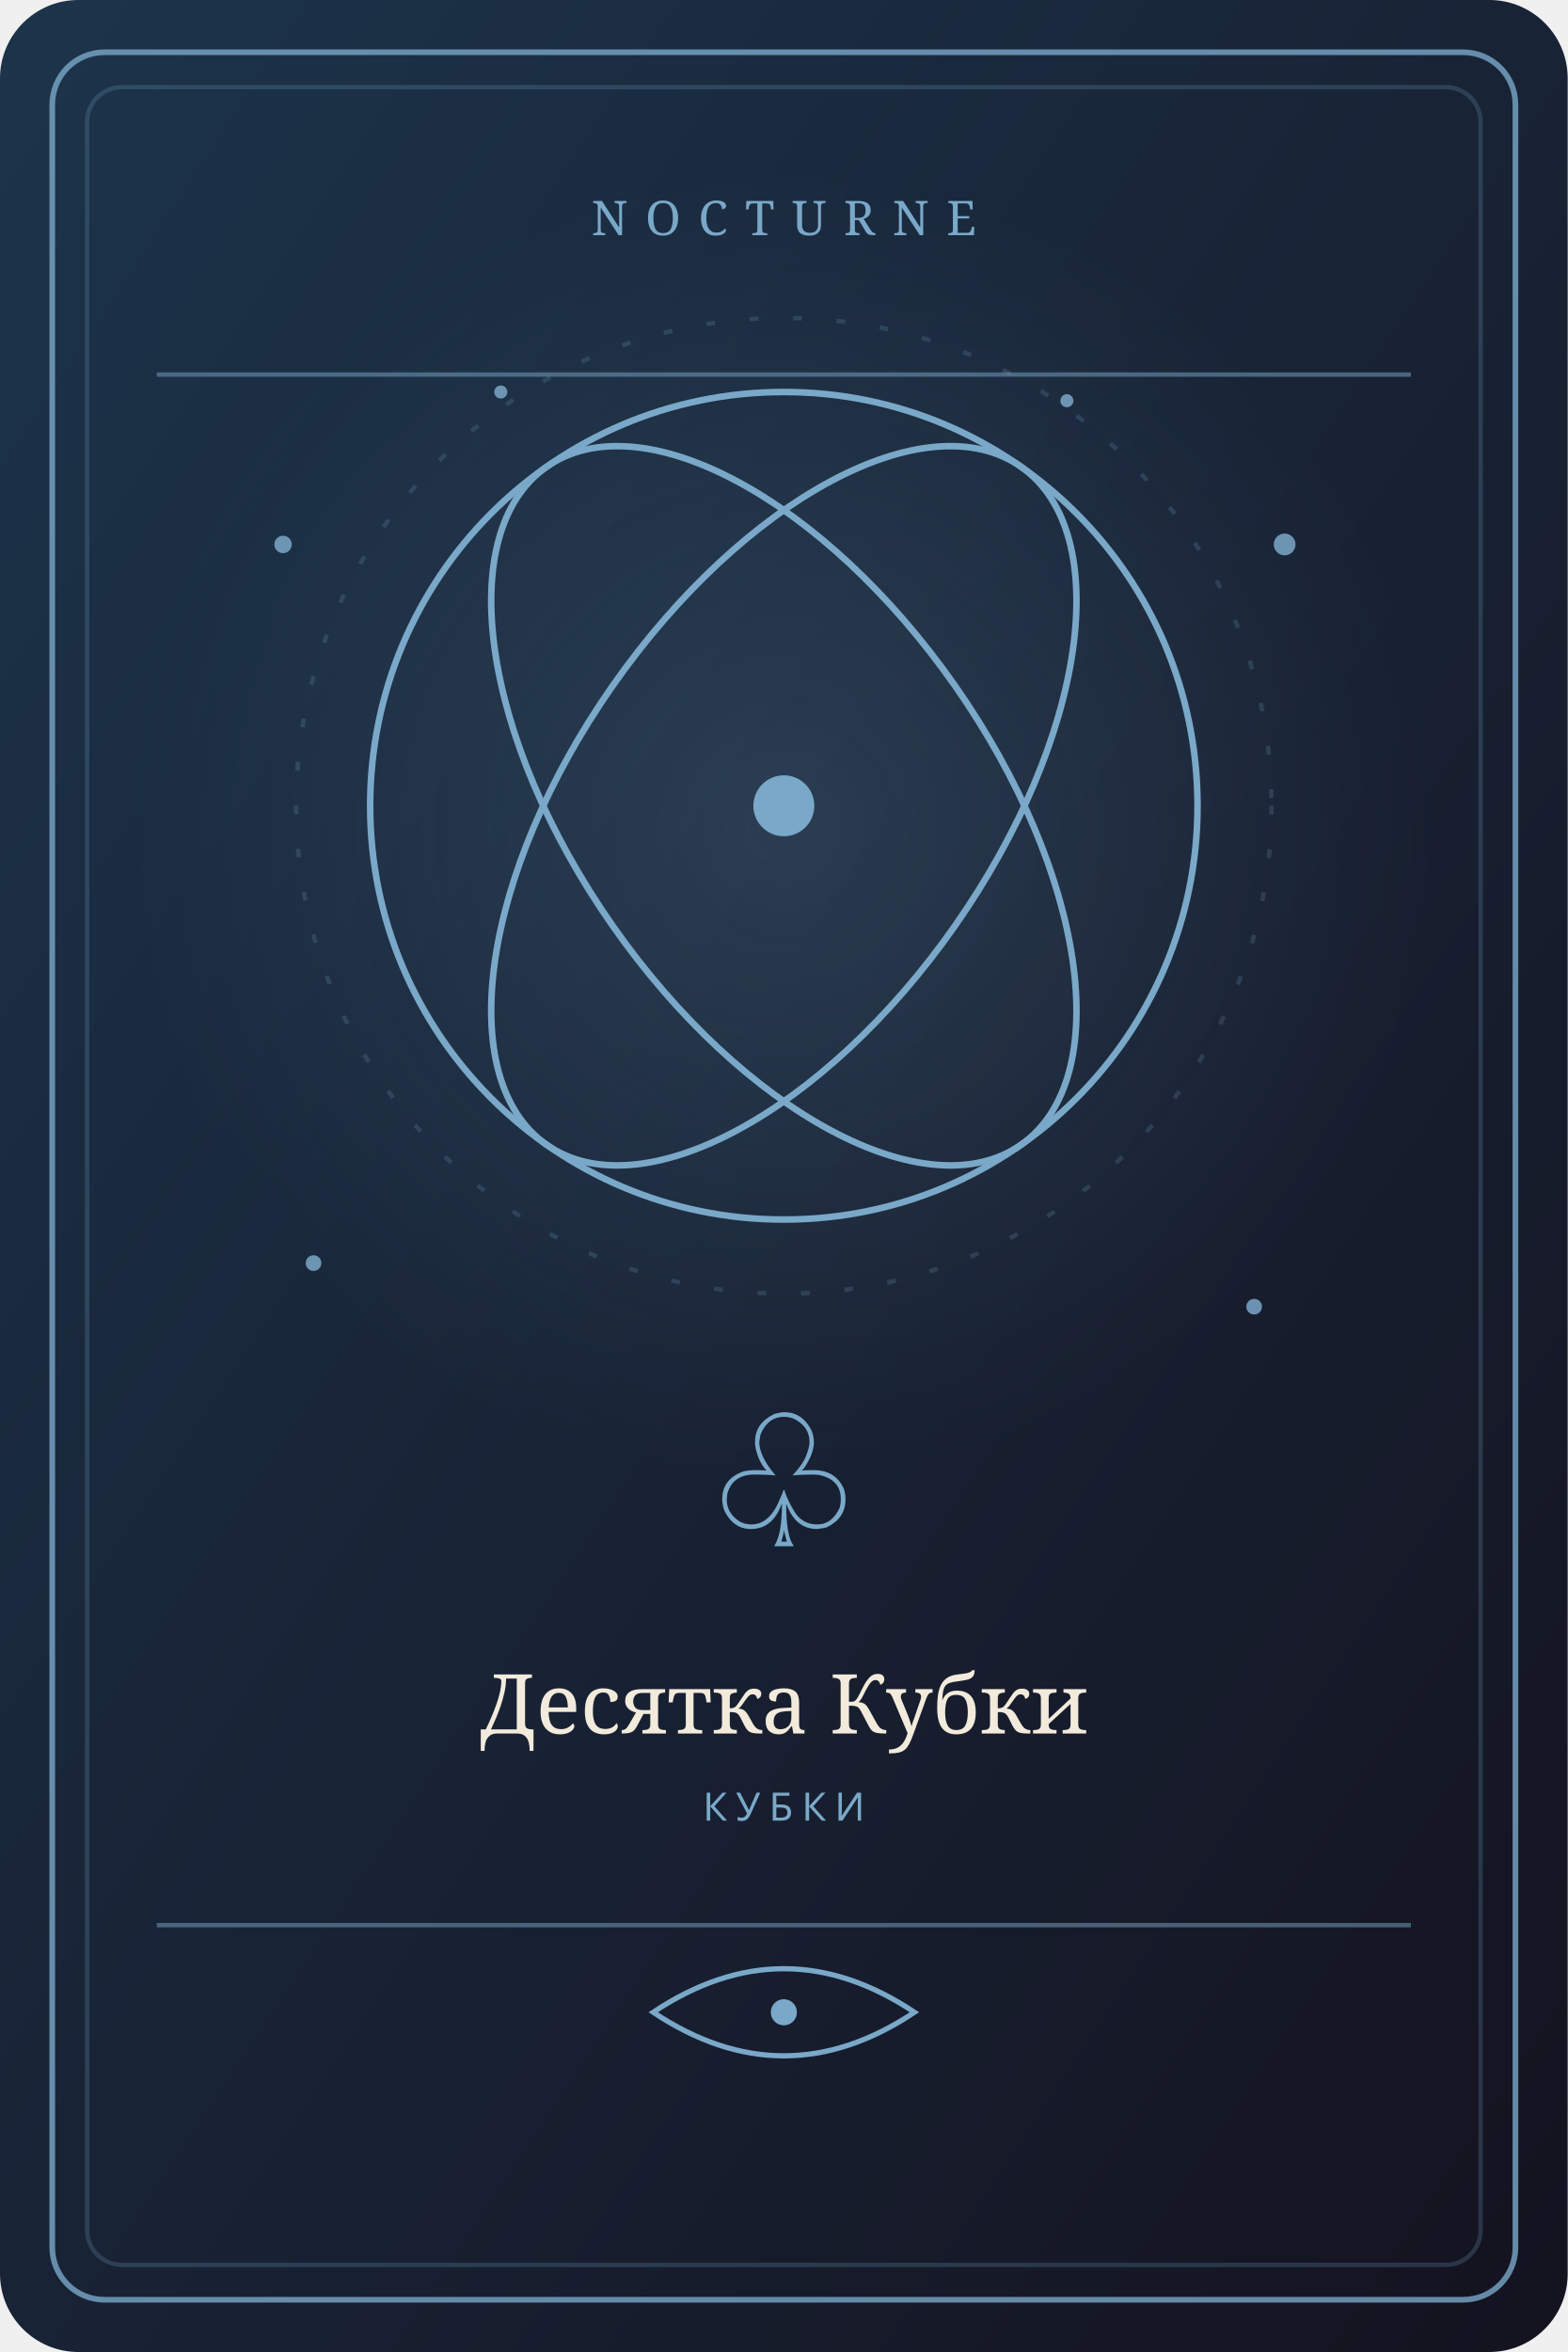
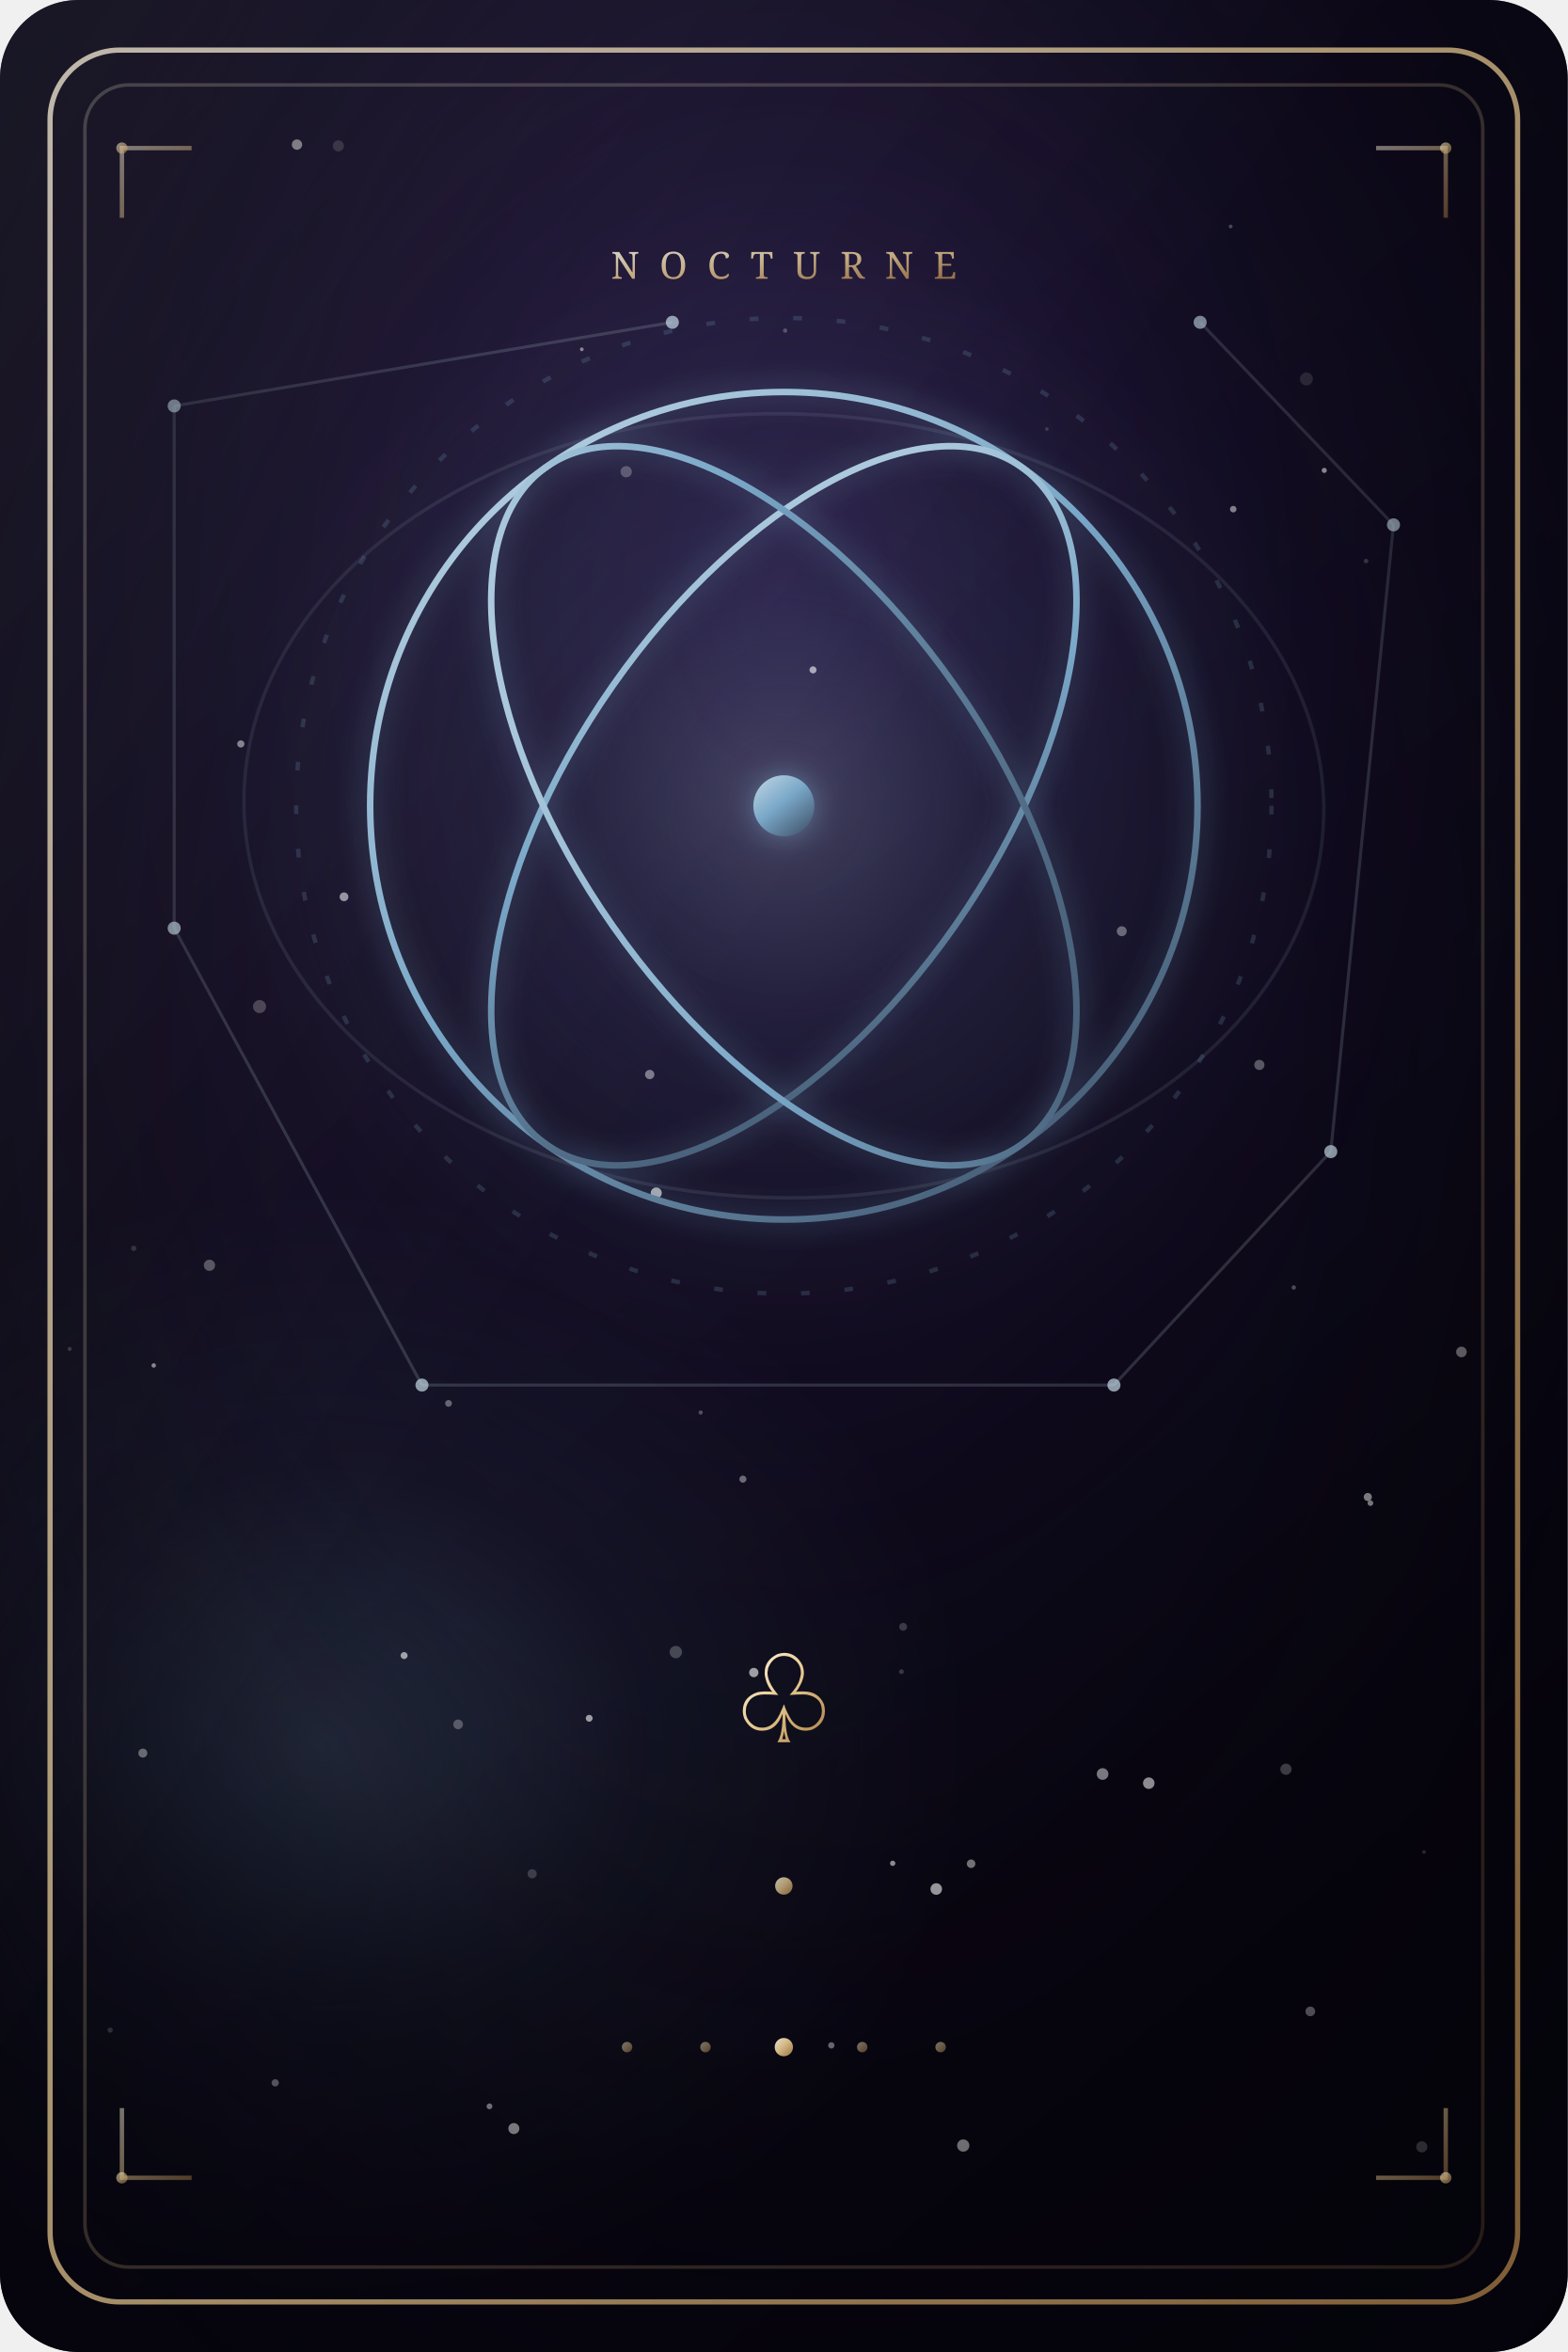
<svg xmlns="http://www.w3.org/2000/svg" viewBox="0 0 360 540" role="img" aria-label="Nocturne Tarot — Десятка Кубки">
  <defs>
-     <linearGradient id="bg" x1="0" y1="0" x2="1" y2="1">
-       <stop stop-color="#1c344b" />
-       <stop offset="1" stop-color="#14121f" />
+     <linearGradient id="bg" x1="0" y1="0" x2=".55" y2="1">
+       <stop offset="0" stop-color="#161029" />
+       <stop offset=".5" stop-color="#0e0a1b" />
+       <stop offset="1" stop-color="#06040d" />
    </linearGradient>
-     <radialGradient id="glow">
-       <stop stop-color="#7aa8c8" stop-opacity=".18" />
+     <radialGradient id="neb" cx=".5" cy=".26" r=".66">
+       <stop offset="0" stop-color="#6b4ab4" stop-opacity=".26" />
+       <stop offset=".5" stop-color="#3d2a6b" stop-opacity=".1" />
+       <stop offset="1" stop-color="#0a0814" stop-opacity="0" />
+     </radialGradient>
+     <radialGradient id="accentGlow" cx=".5" cy=".5" r=".5">
+       <stop offset="0" stop-color="#7aa8c8" stop-opacity=".22" />
+       <stop offset=".5" stop-color="#7aa8c8" stop-opacity=".06" />
      <stop offset="1" stop-color="#7aa8c8" stop-opacity="0" />
    </radialGradient>
+     <radialGradient id="halo" cx=".5" cy=".5" r=".5">
+       <stop offset="0" stop-color="#c3d8e6" stop-opacity=".22" />
+       <stop offset=".4" stop-color="#7aa8c8" stop-opacity=".08" />
+       <stop offset="1" stop-color="#7aa8c8" stop-opacity="0" />
+     </radialGradient>
+     <radialGradient id="vig" cx=".5" cy=".44" r=".76">
+       <stop offset=".42" stop-color="#04030a" stop-opacity="0" />
+       <stop offset="1" stop-color="#04030a" stop-opacity=".8" />
+     </radialGradient>
+     <linearGradient id="gold" x1="0" y1="0" x2="1" y2="1">
+       <stop offset="0" stop-color="#fff6df" />
+       <stop offset=".45" stop-color="#e8cc93" />
+       <stop offset="1" stop-color="#ad7f47" />
+     </linearGradient>
+     <linearGradient id="sig" x1="0" y1="0" x2=".8" y2="1">
+       <stop offset="0" stop-color="#c3d8e6" />
+       <stop offset=".5" stop-color="#7aa8c8" />
+       <stop offset="1" stop-color="#455a72" />
+     </linearGradient>
+     <linearGradient id="sheen" x1="0" y1="0" x2="1" y2="1">
+       <stop offset="0" stop-color="#ffffff" stop-opacity=".06" />
+       <stop offset=".45" stop-color="#ffffff" stop-opacity="0" />
+     </linearGradient>
+     <filter id="glow" x="-40%" y="-40%" width="180%" height="180%">
+       <feDropShadow dx="0" dy="0" stdDeviation="3.2" flood-color="#7aa8c8" flood-opacity=".55" />
+     </filter>
  </defs>
  <rect width="360" height="540" rx="18" fill="url(#bg)" />
-   <rect x="12" y="12" width="336" height="516" rx="12" fill="none" stroke="#7aa8c8" stroke-opacity=".8" stroke-width="1.3" />
-   <rect x="20" y="20" width="320" height="500" rx="8" fill="none" stroke="#7aa8c8" stroke-opacity=".22" />
-   <circle cx="180" cy="190" r="150" fill="url(#glow)" />
-   <path d="M36 86 H324 M36 442 H324" stroke="#7aa8c8" stroke-opacity=".5" />
+   <rect width="360" height="540" rx="18" fill="url(#neb)" />
+   <ellipse cx="74" cy="401" rx="150" ry="128" fill="url(#accentGlow)" />
+   <g>
+     <circle cx="282.6" cy="52.0" r="0.44" fill="#fff" opacity="0.31" />
+     <circle cx="180.3" cy="75.9" r="0.50" fill="#fff" opacity="0.24" />
+     <circle cx="297.1" cy="295.6" r="0.50" fill="#fff" opacity="0.28" />
+     <circle cx="221.2" cy="492.6" r="1.41" fill="#fff" opacity="0.59" />
+     <circle cx="240.4" cy="98.5" r="0.43" fill="#fff" opacity="0.15" />
+     <circle cx="295.3" cy="406.2" r="1.29" fill="#fff" opacity="0.28" />
+     <circle cx="173.1" cy="384.0" r="1.07" fill="#fff" opacity="0.59" />
+     <circle cx="190.9" cy="469.6" r="0.73" fill="#fff" opacity="0.48" />
+     <circle cx="150.7" cy="273.9" r="1.27" fill="#fff" opacity="0.63" />
+     <circle cx="30.7" cy="286.6" r="0.61" fill="#fff" opacity="0.18" />
+     <circle cx="135.3" cy="394.5" r="0.79" fill="#fff" opacity="0.58" />
+     <circle cx="257.6" cy="213.8" r="1.14" fill="#fff" opacity="0.36" />
+     <circle cx="313.7" cy="128.8" r="0.52" fill="#fff" opacity="0.20" />
+     <circle cx="327.0" cy="425.2" r="0.42" fill="#fff" opacity="0.23" />
+     <circle cx="304.1" cy="108.0" r="0.59" fill="#fff" opacity="0.61" />
+     <circle cx="263.8" cy="409.4" r="1.32" fill="#fff" opacity="0.62" />
+     <circle cx="314.7" cy="345.1" r="0.65" fill="#fff" opacity="0.54" />
+     <circle cx="155.2" cy="379.3" r="1.42" fill="#fff" opacity="0.23" />
+     <circle cx="205.0" cy="427.8" r="0.61" fill="#fff" opacity="0.57" />
+     <circle cx="335.6" cy="310.4" r="1.22" fill="#fff" opacity="0.44" />
+     <circle cx="103.0" cy="322.2" r="0.78" fill="#fff" opacity="0.35" />
+     <circle cx="35.3" cy="313.5" r="0.51" fill="#fff" opacity="0.61" />
+     <circle cx="314.1" cy="343.7" r="0.93" fill="#fff" opacity="0.56" />
+     <circle cx="77.7" cy="33.5" r="1.27" fill="#fff" opacity="0.19" />
+     <circle cx="105.2" cy="395.9" r="1.11" fill="#fff" opacity="0.29" />
+     <circle cx="207.0" cy="383.8" r="0.55" fill="#fff" opacity="0.18" />
+     <circle cx="289.2" cy="244.5" r="1.17" fill="#fff" opacity="0.31" />
+     <circle cx="122.2" cy="430.2" r="1.05" fill="#fff" opacity="0.21" />
+     <circle cx="207.4" cy="373.5" r="0.90" fill="#fff" opacity="0.19" />
+     <circle cx="326.5" cy="492.9" r="1.28" fill="#fff" opacity="0.34" />
+     <circle cx="55.3" cy="170.8" r="0.83" fill="#fff" opacity="0.52" />
+     <circle cx="59.6" cy="231.1" r="1.50" fill="#fff" opacity="0.23" />
+     <circle cx="48.1" cy="290.5" r="1.29" fill="#fff" opacity="0.33" />
+     <circle cx="68.2" cy="33.2" r="1.19" fill="#fff" opacity="0.64" />
+     <circle cx="118.0" cy="488.7" r="1.27" fill="#fff" opacity="0.66" />
+     <circle cx="32.8" cy="402.5" r="1.03" fill="#fff" opacity="0.57" />
+     <circle cx="170.6" cy="339.6" r="0.81" fill="#fff" opacity="0.38" />
+     <circle cx="253.2" cy="407.3" r="1.34" fill="#fff" opacity="0.51" />
+     <circle cx="92.8" cy="380.1" r="0.80" fill="#fff" opacity="0.63" />
+     <circle cx="300.0" cy="87.0" r="1.49" fill="#fff" opacity="0.14" />
+     <circle cx="149.2" cy="246.7" r="1.07" fill="#fff" opacity="0.44" />
+     <circle cx="186.7" cy="153.8" r="0.81" fill="#fff" opacity="0.61" />
+     <circle cx="25.3" cy="466.1" r="0.60" fill="#fff" opacity="0.30" />
+     <circle cx="63.2" cy="478.2" r="0.83" fill="#fff" opacity="0.52" />
+     <circle cx="215.0" cy="433.7" r="1.33" fill="#fff" opacity="0.64" />
+     <circle cx="223.0" cy="427.9" r="0.98" fill="#fff" opacity="0.47" />
+     <circle cx="143.8" cy="108.3" r="1.30" fill="#fff" opacity="0.26" />
+     <circle cx="283.2" cy="116.9" r="0.75" fill="#fff" opacity="0.51" />
+     <circle cx="133.6" cy="80.2" r="0.43" fill="#fff" opacity="0.47" />
+     <circle cx="79.0" cy="205.9" r="1.01" fill="#fff" opacity="0.55" />
+     <circle cx="112.4" cy="483.6" r="0.67" fill="#fff" opacity="0.60" />
+     <circle cx="16.0" cy="309.7" r="0.47" fill="#fff" opacity="0.23" />
+     <circle cx="160.9" cy="324.3" r="0.48" fill="#fff" opacity="0.27" />
+     <circle cx="300.9" cy="461.8" r="1.11" fill="#fff" opacity="0.47" />
+   </g>
+   <g>
+     <circle cx="275.6" cy="74.0" r="1.5" fill="#c3d8e6" opacity=".7" />
+     <circle cx="320.0" cy="120.5" r="1.5" fill="#c3d8e6" opacity=".7" />
+     <circle cx="305.6" cy="264.4" r="1.5" fill="#c3d8e6" opacity=".7" />
+     <circle cx="255.8" cy="318.0" r="1.5" fill="#c3d8e6" opacity=".7" />
+     <circle cx="96.9" cy="318.0" r="1.5" fill="#c3d8e6" opacity=".7" />
+     <circle cx="40.0" cy="213.1" r="1.5" fill="#c3d8e6" opacity=".7" />
+     <circle cx="40.0" cy="93.2" r="1.5" fill="#c3d8e6" opacity=".7" />
+     <circle cx="154.4" cy="74.0" r="1.5" fill="#c3d8e6" opacity=".7" />
+     <line x1="275.6" y1="74.0" x2="320.0" y2="120.5" stroke="#c3d8e6" stroke-opacity=".18" stroke-width=".7" />
+     <line x1="320.0" y1="120.5" x2="305.6" y2="264.4" stroke="#c3d8e6" stroke-opacity=".18" stroke-width=".7" />
+     <line x1="305.6" y1="264.4" x2="255.8" y2="318.0" stroke="#c3d8e6" stroke-opacity=".18" stroke-width=".7" />
+     <line x1="255.8" y1="318.0" x2="96.9" y2="318.0" stroke="#c3d8e6" stroke-opacity=".18" stroke-width=".7" />
+     <line x1="96.9" y1="318.0" x2="40.0" y2="213.1" stroke="#c3d8e6" stroke-opacity=".18" stroke-width=".7" />
+     <line x1="40.0" y1="213.1" x2="40.0" y2="93.2" stroke="#c3d8e6" stroke-opacity=".18" stroke-width=".7" />
+     <line x1="40.0" y1="93.2" x2="154.4" y2="74.0" stroke="#c3d8e6" stroke-opacity=".18" stroke-width=".7" />
+   </g>
+   <ellipse cx="180" cy="185" rx="124" ry="90" transform="rotate(1 180 185)" fill="none" stroke="#c3d8e6" stroke-opacity=".1" stroke-width=".8" />
+   <rect width="360" height="540" rx="18" fill="url(#vig)" />
+   <rect width="360" height="540" rx="18" fill="url(#sheen)" />
+   <circle cx="180" cy="185" r="126" fill="url(#halo)" />
+   <rect x="11.5" y="11.5" width="337" height="517" rx="16" fill="none" stroke="url(#gold)" stroke-opacity=".72" stroke-width="1.2" />
+   <rect x="19.5" y="19.5" width="321" height="501" rx="10" fill="none" stroke="url(#gold)" stroke-opacity=".2" stroke-width=".8" />
+   <g stroke="url(#gold)" stroke-opacity=".45" stroke-width="1" fill="none">
+     <path d="M28 50 V34 H44" />
+     <path d="M332 50 V34 H316" />
+     <path d="M28 484 V500 H44" />
+     <path d="M332 484 V500 H316" />
+   </g>
+   <g fill="url(#gold)" opacity=".55">
+     <circle cx="28" cy="34" r="1.3" />
+     <circle cx="332" cy="34" r="1.3" />
+     <circle cx="28" cy="500" r="1.3" />
+     <circle cx="332" cy="500" r="1.3" />
+   </g>
+   <path d="M58 60 H114 M246 60 H302" stroke="url(#gold)" stroke-opacity=".34" stroke-width=".9" />
+   <text x="180" y="64" text-anchor="middle" fill="url(#gold)" fill-opacity=".82" font-family="Georgia,serif" font-size="8.6" letter-spacing="4.6">NOCTURNE</text>
  <circle cx="180" cy="185" r="112" fill="none" stroke="#7aa8c8" stroke-opacity=".2" stroke-dasharray="2 8" />
-   <circle cx="180" cy="185" r="95.0" fill="none" stroke="#7aa8c8" stroke-width="1.5" />
-   <ellipse cx="180" cy="185" rx="48" ry="95" transform="rotate(35 180 185)" fill="none" stroke="#7aa8c8" stroke-width="1.5" />
-   <ellipse cx="180" cy="185" rx="48" ry="95" transform="rotate(-35 180 185)" fill="none" stroke="#7aa8c8" stroke-width="1.5" />
-   <circle cx="180" cy="185" r="7" fill="#7aa8c8" />
-   <g fill="#7aa8c8" opacity=".85">
-     <circle cx="65" cy="125" r="2" />
-     <circle cx="295" cy="125" r="2.5" />
-     <circle cx="72" cy="290" r="1.8" />
-     <circle cx="288" cy="300" r="1.8" />
-     <circle cx="115" cy="90" r="1.5" />
-     <circle cx="245" cy="92" r="1.5" />
+   <g filter="url(#glow)">
+     <circle cx="180" cy="185" r="95.0" fill="none" stroke="url(#sig)" stroke-width="1.5" />
+     <ellipse cx="180" cy="185" rx="48" ry="95" transform="rotate(35 180 185)" fill="none" stroke="url(#sig)" stroke-width="1.5" />
+     <ellipse cx="180" cy="185" rx="48" ry="95" transform="rotate(-35 180 185)" fill="none" stroke="url(#sig)" stroke-width="1.5" />
+     <circle cx="180" cy="185" r="7" fill="url(#sig)" />
  </g>
-   <text x="180" y="54" text-anchor="middle" fill="#7aa8c8" font-family="Georgia,serif" font-size="11" letter-spacing="4">NOCTURNE</text>
-   <text x="180" y="355" text-anchor="middle" fill="#7aa8c8" font-family="Georgia,serif" font-size="42">♧</text>
-   <text x="180" y="398" text-anchor="middle" fill="#f2eadb" font-family="Georgia,serif" font-size="19">Десятка Кубки</text>
-   <text x="180" y="418" text-anchor="middle" fill="#7aa8c8" font-family="sans-serif" font-size="9" letter-spacing="2">КУБКИ</text>
-   <path d="M150 462 Q180 442 210 462 Q180 482 150 462Z" fill="none" stroke="#7aa8c8" stroke-width="1.2" />
-   <circle cx="180" cy="462" r="3" fill="#7aa8c8" />
+   <text x="180" y="400" text-anchor="middle" fill="url(#gold)" font-family="Georgia,serif" font-size="28">♧</text>
+   <path d="M112 433 H166 M194 433 H248" stroke="url(#gold)" stroke-opacity=".3" stroke-width=".9" />
+   <circle cx="180" cy="433" r="2" fill="url(#gold)" opacity=".75" />
+   <g>
+     <circle cx="144" cy="470" r="1.2" fill="url(#gold)" opacity="0.45" />
+     <circle cx="162" cy="470" r="1.2" fill="url(#gold)" opacity="0.45" />
+     <circle cx="180" cy="470" r="2.1" fill="url(#gold)" opacity="0.9" />
+     <circle cx="198" cy="470" r="1.2" fill="url(#gold)" opacity="0.45" />
+     <circle cx="216" cy="470" r="1.2" fill="url(#gold)" opacity="0.45" />
+   </g>
</svg>
